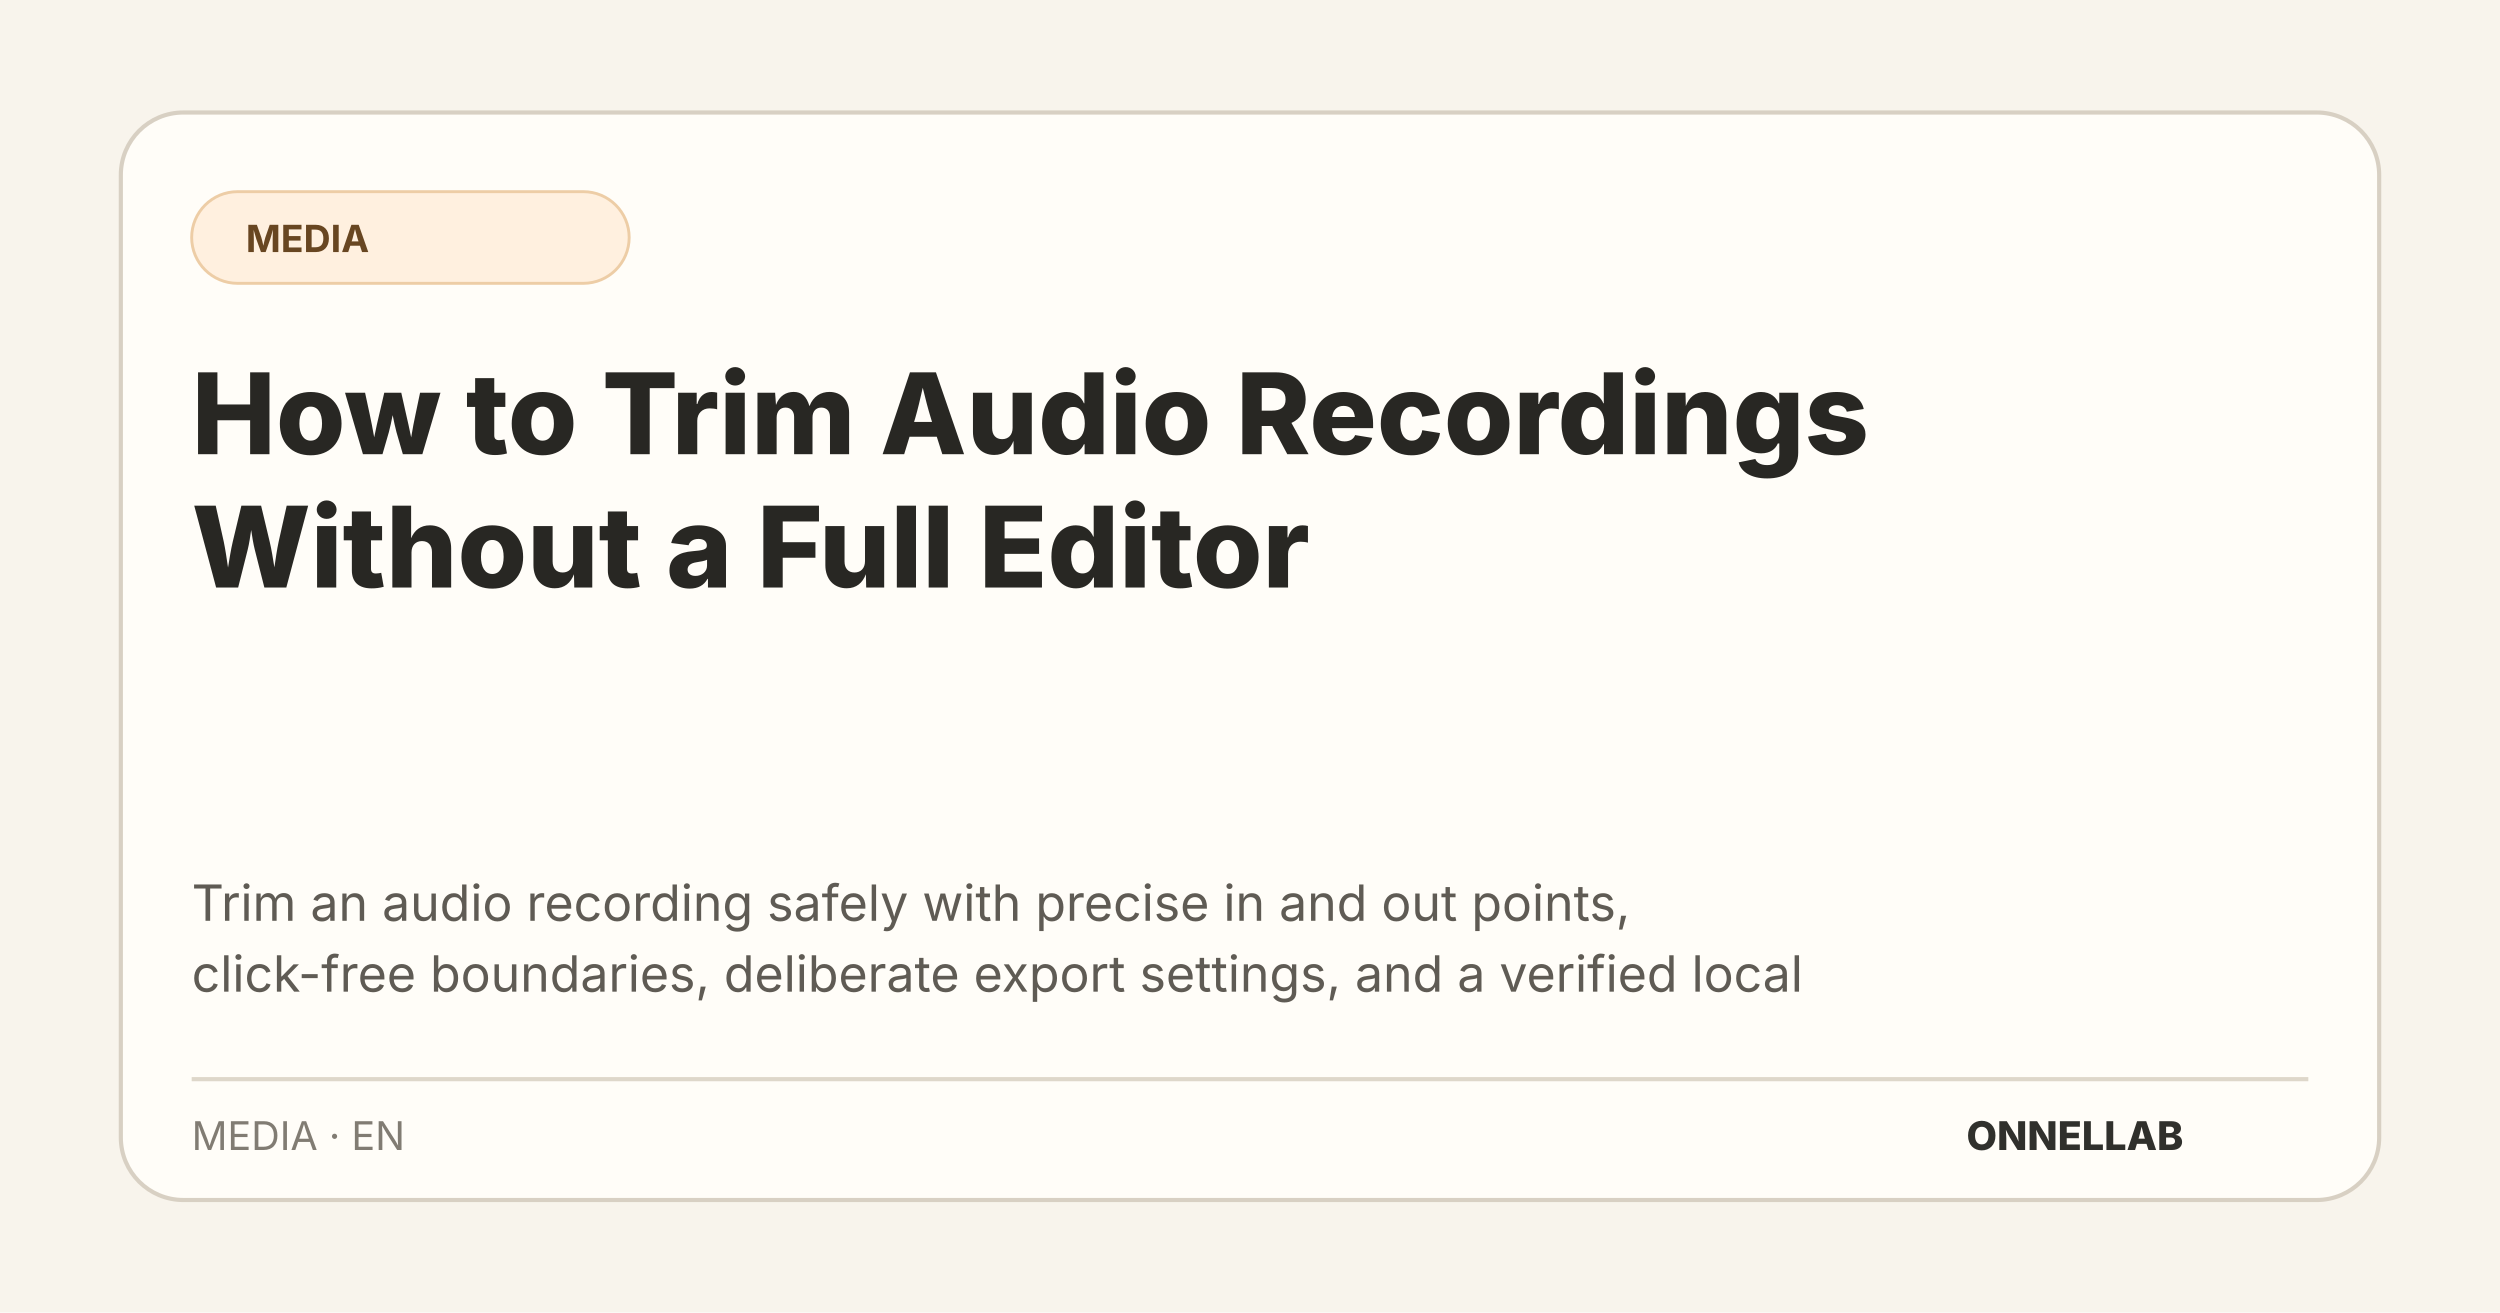
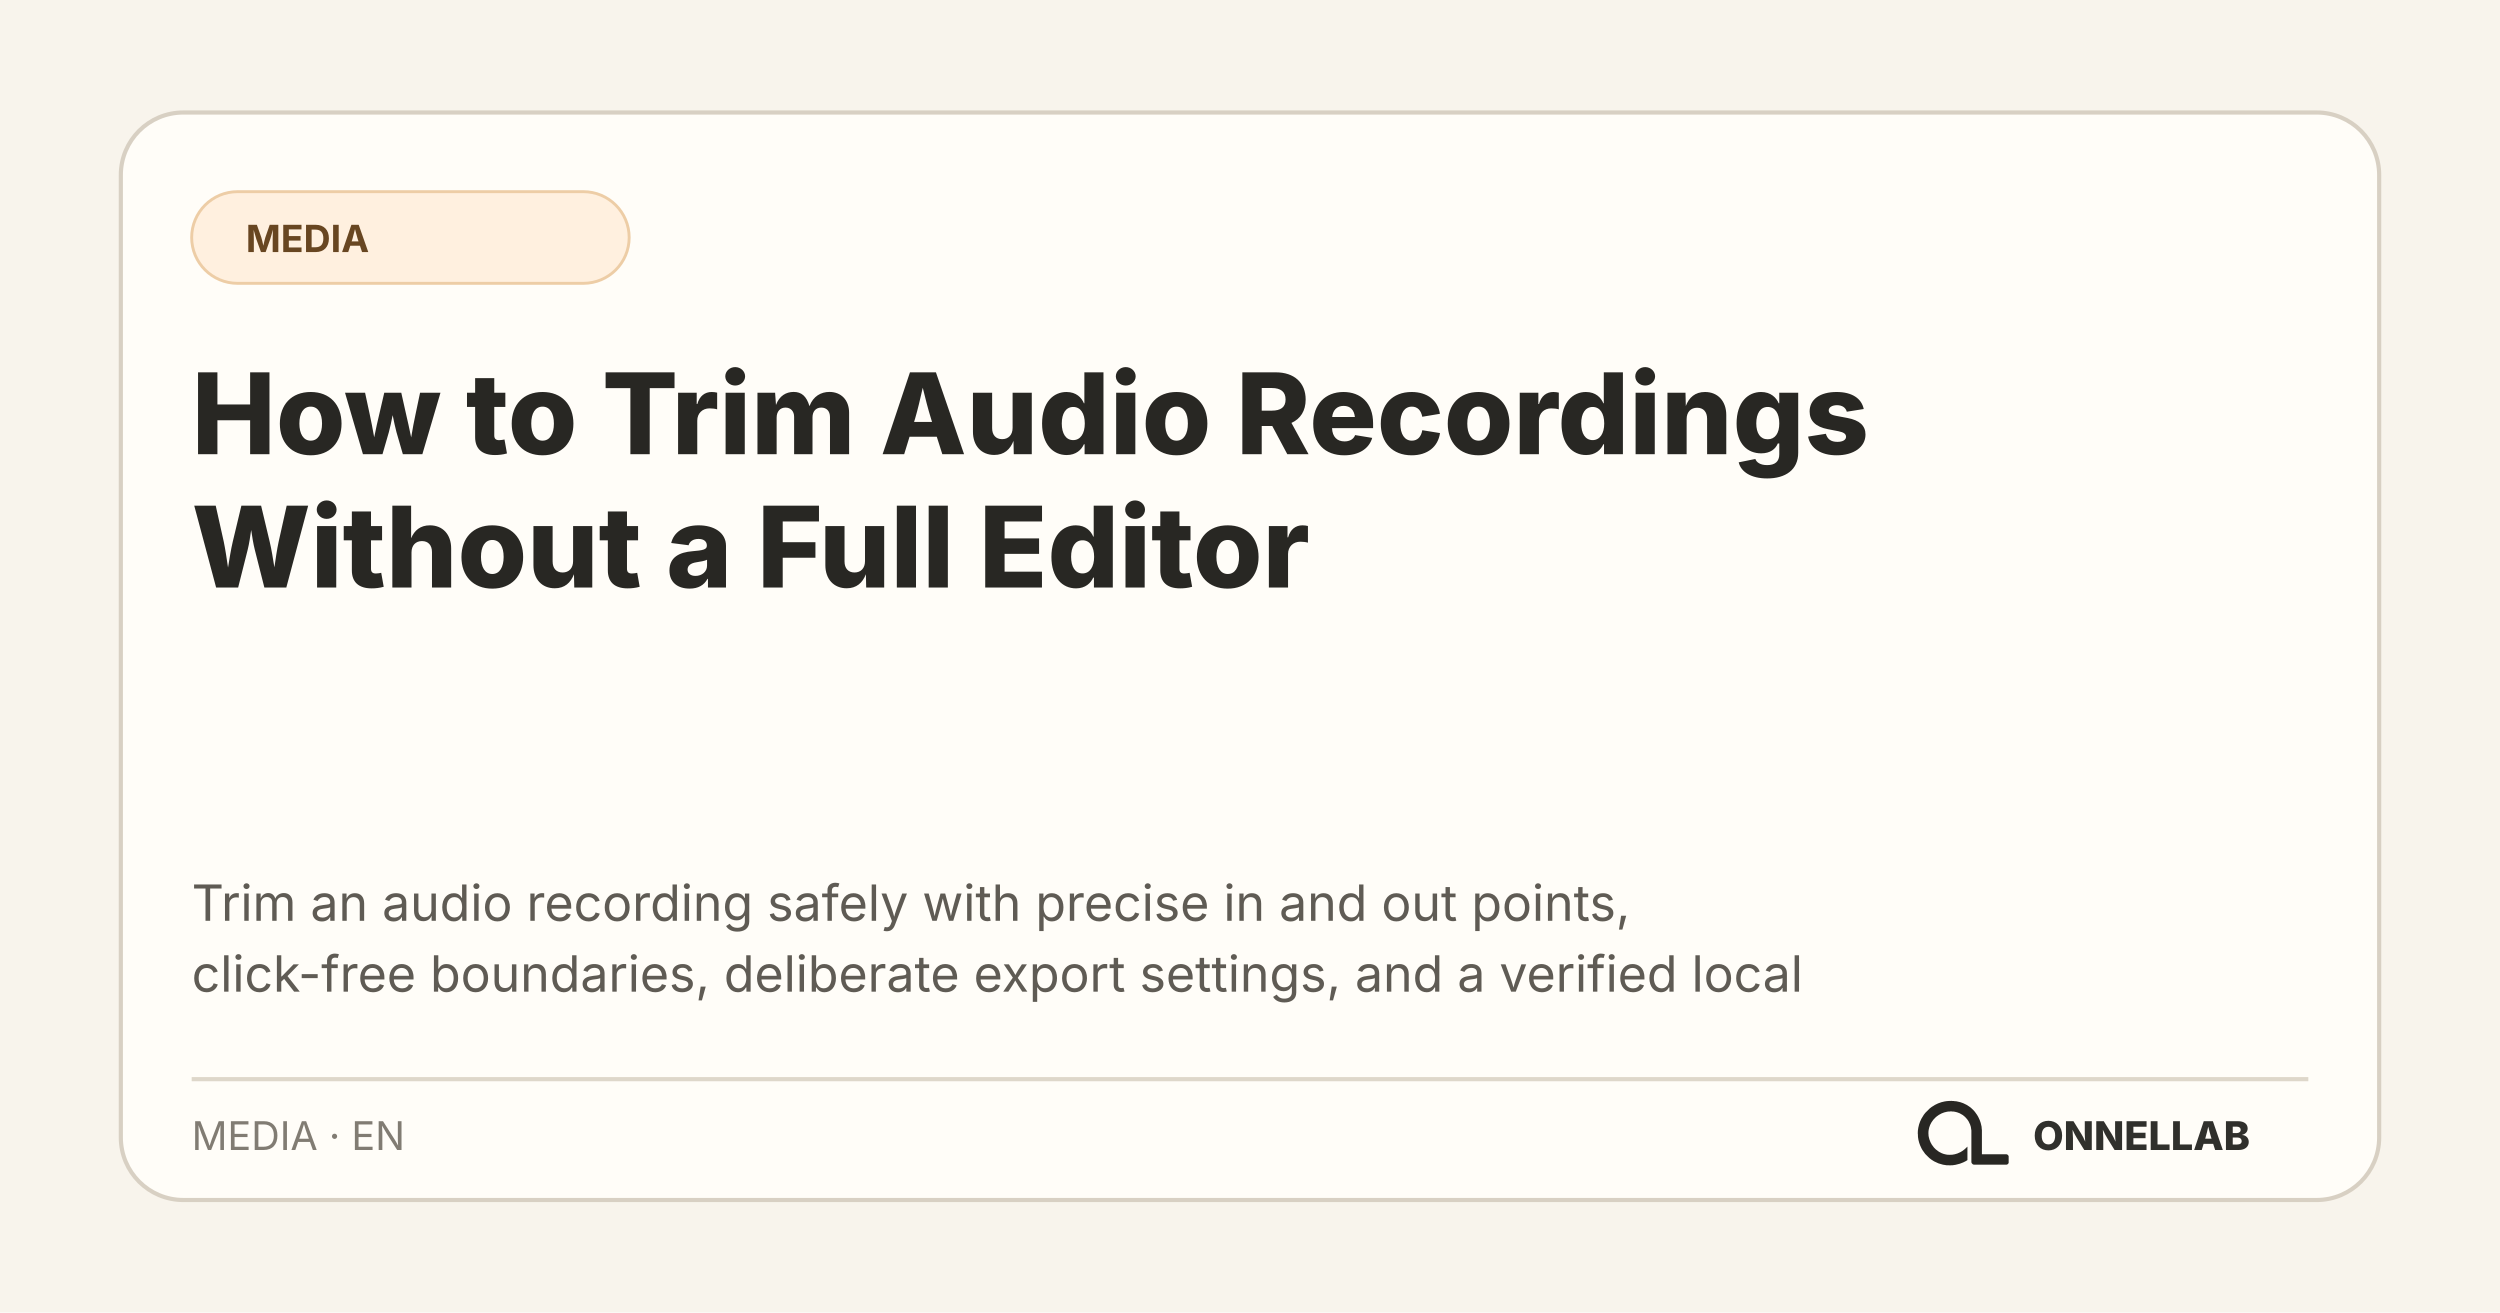
<svg xmlns="http://www.w3.org/2000/svg" width="1200" height="630" viewBox="0 0 1200 630" role="img" aria-labelledby="title desc">
  <rect width="1200" height="630" fill="#f8f4ec" />
  <rect x="58" y="54" width="1084" height="522" rx="30" fill="#fffdf8" stroke="#d8d0c3" stroke-width="2" />
  <rect x="92" y="92" width="210" height="44" rx="22" fill="#fff0df" stroke="#edcda6" stroke-width="1.4" />
  <text x="118" y="121" fill="#684621" font-family="Inter, system-ui, sans-serif" font-size="18" font-weight="700">MEDIA</text>
  <text x="92" y="218" fill="#282723" font-family="Inter, system-ui, sans-serif" font-size="54" font-weight="760">
    <tspan x="92" y="218">How to Trim Audio Recordings</tspan>
    <tspan x="92" y="282">Without a Full Editor</tspan>
  </text>
  <text fill="#5f5b54" font-family="Inter, system-ui, sans-serif" font-size="24">
    <tspan x="92" y="442">Trim an audio recording safely with precise in and out points,</tspan>
    <tspan x="92" y="476">click-free boundaries, deliberate export settings, and a verified local</tspan>
  </text>
  <path d="M92 518H1108" stroke="#ded7ca" stroke-width="2" />
  <text x="92" y="552" fill="#817c73" font-family="Inter, system-ui, sans-serif" font-size="19">MEDIA · EN</text>
-   <text x="1048" y="552" fill="#30302c" font-family="Inter, system-ui, sans-serif" font-size="19" font-weight="800" text-anchor="end">ONNELLAB</text>
+   <svg x="908" y="512" width="66" height="66" viewBox="0 0 1254 1254">
+     <path fill="#282723" d="M 271 475 L 259 501 L 250 527 L 243 556 L 239 584 L 238 611 L 239 612 L 240 642 L 244 667 L 251 694 L 260 719 L 272 745 L 281 761 L 306 796 L 343 833 L 364 849 L 388 864 L 427 882 L 468 894 L 500 899 L 541 900 L 542 899 L 556 899 L 583 895 L 622 885 L 653 873 L 677 861 L 691 852 L 691 729 L 668 751 L 649 766 L 628 779 L 599 792 L 575 799 L 552 803 L 520 804 L 519 803 L 509 803 L 496 801 L 475 796 L 456 789 L 431 776 L 403 755 L 386 738 L 366 711 L 354 689 L 344 663 L 338 639 L 336 625 L 336 612 L 335 611 L 336 587 L 339 569 L 343 553 L 351 531 L 363 508 L 380 484 L 400 463 L 413 452 L 430 440 L 456 426 L 480 417 L 505 411 L 519 409 L 531 409 L 532 408 L 549 408 L 550 409 L 561 409 L 575 411 L 596 416 L 620 425 L 648 441 L 669 458 L 688 479 L 701 498 L 715 527 L 722 549 L 727 582 L 727 872 L 730 880 L 738 889 L 746 893 L 751 894 L 1048 894 L 1058 890 L 1065 882 L 1067 877 L 1067 817 L 1062 807 L 1054 801 L 1047 799 L 824 799 L 823 798 L 823 574 L 822 573 L 820 547 L 812 513 L 803 487 L 790 459 L 779 440 L 759 412 L 744 395 L 727 379 L 708 364 L 683 348 L 652 333 L 626 324 L 591 316 L 568 314 L 567 313 L 552 313 L 551 312 L 550 313 L 549 312 L 514 313 L 513 314 L 504 314 L 484 317 L 454 324 L 423 335 L 394 349 L 364 368 L 346 382 L 307 421 L 293 439 Z" />
+   </svg>
+   <text x="1080" y="552" fill="#30302c" font-family="Inter, system-ui, sans-serif" font-size="19" font-weight="800" text-anchor="end">ONNELLAB</text>
</svg>
